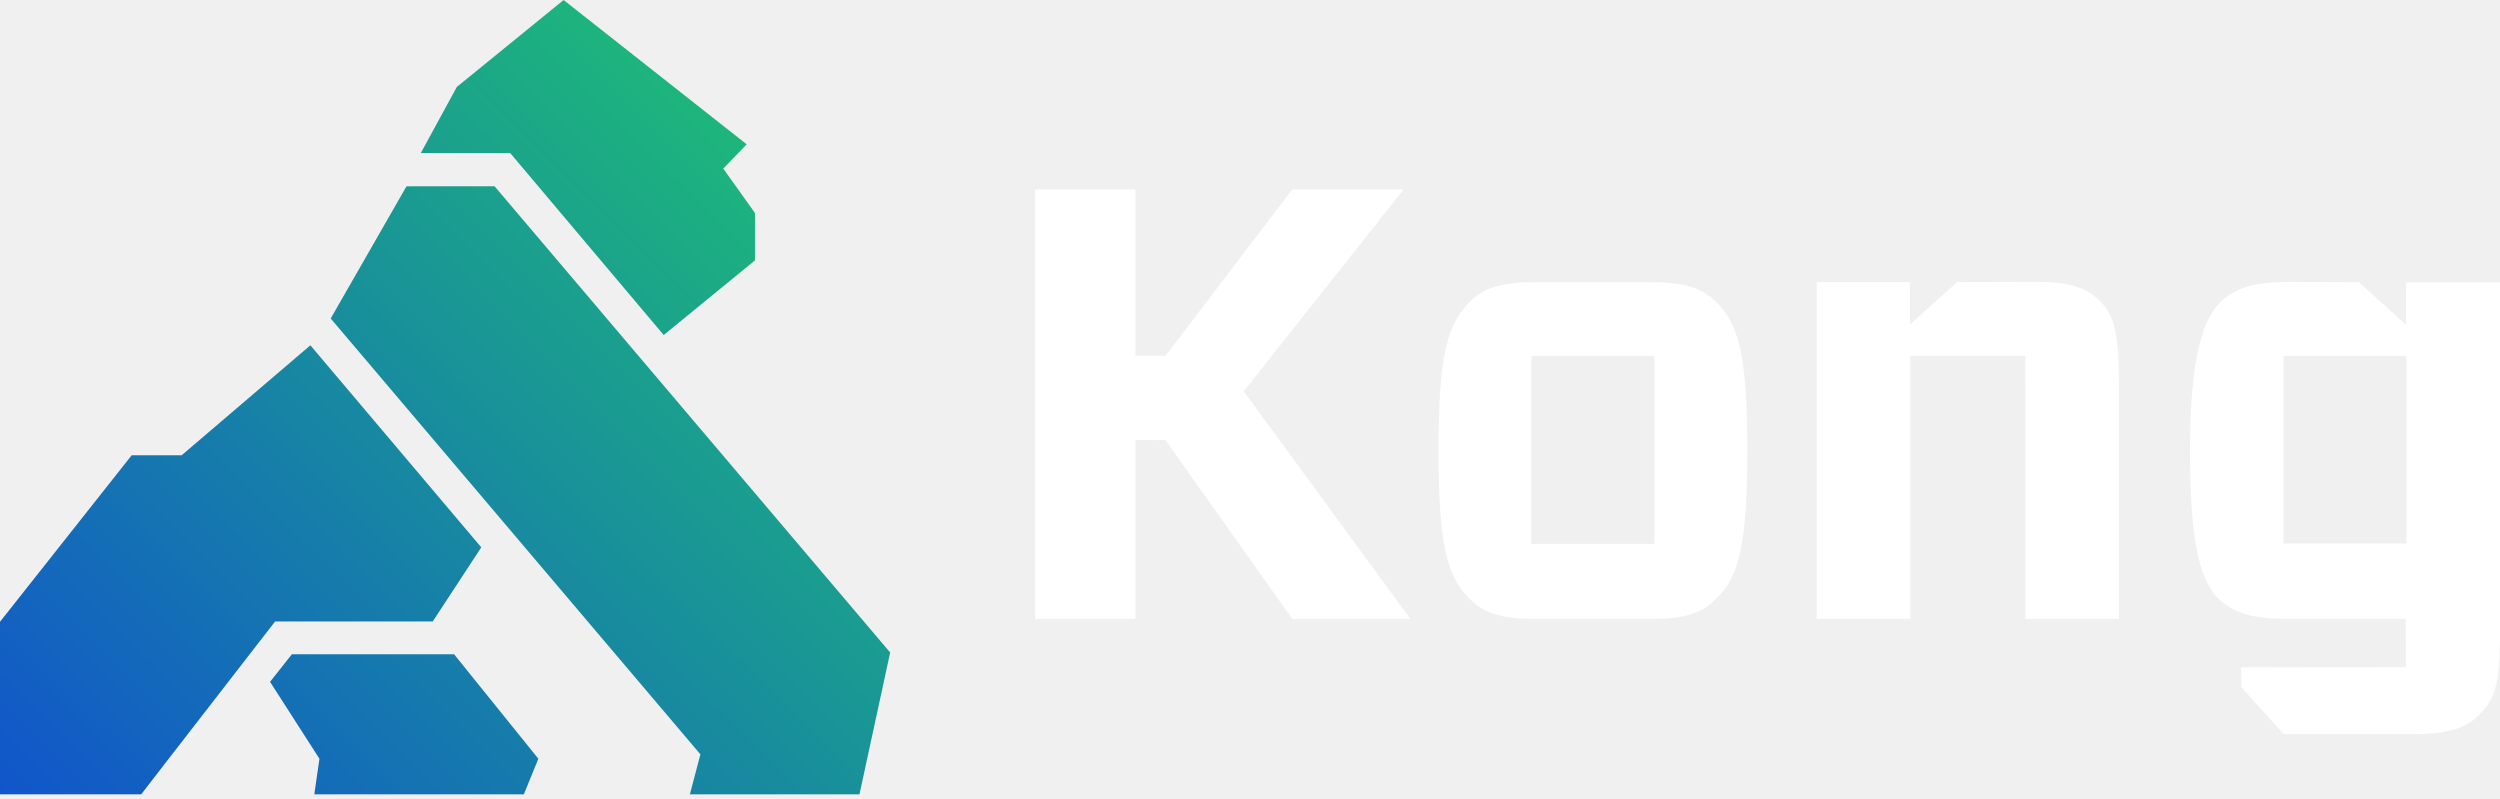
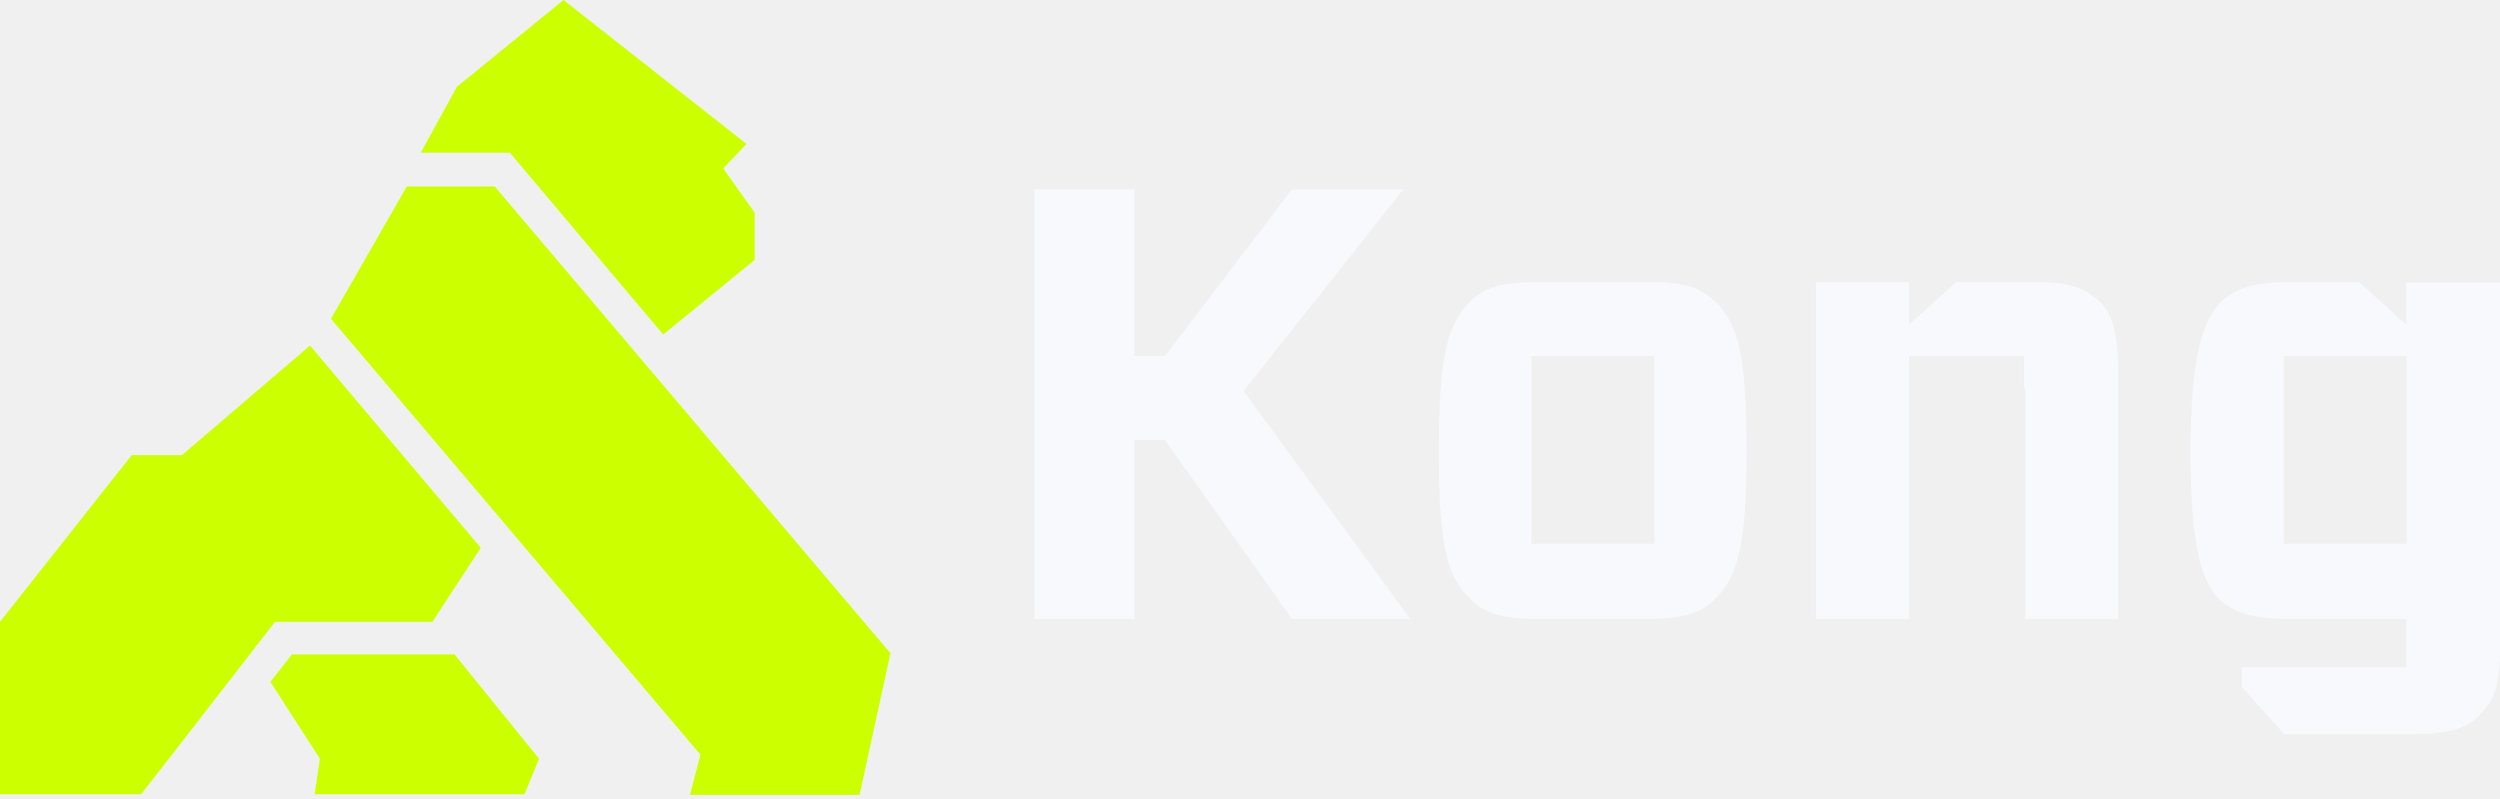
- <svg xmlns="http://www.w3.org/2000/svg" width="429" height="137" viewBox="0 0 429 137" fill="none">
-   <path d="M50.087 112.268L46.341 117.005L54.817 130.2L53.934 136.302H89.894L92.383 130.2L77.919 112.268H50.087Z" fill="url(#paint0_linear_544_234)" />
-   <path d="M69.754 31.97L56.747 54.652L120.19 129.444L118.385 136.302H147.487L152.752 111.97L84.865 31.958L69.754 31.97Z" fill="url(#paint1_linear_544_234)" />
-   <path d="M78.392 14.919L72.206 26.266H87.553L113.892 57.492L129.55 44.681V36.546L124.111 28.932L128.131 24.765L96.715 0L78.392 14.919Z" fill="url(#paint2_linear_544_234)" />
-   <path d="M31.168 78.127H22.592L0 106.7V136.302H24.235L28.517 130.758L47.212 106.638H74.26L82.587 93.927L53.261 59.253L31.168 78.127Z" fill="url(#paint3_linear_544_234)" />
-   <path fill-rule="evenodd" clip-rule="evenodd" d="M262.795 93.322H283.895V61.085H262.795V93.322ZM263.534 106.217C257.661 106.217 254.61 105.266 252.097 102.652C248.321 98.872 246.856 93.617 246.856 77.331C246.856 61.044 248.321 55.79 252.097 51.903C254.516 49.383 257.661 48.431 263.534 48.431H283.156C289.029 48.431 292.079 49.383 294.593 51.903C298.369 55.79 299.834 60.937 299.834 77.331C299.834 93.724 298.369 98.872 294.593 102.652C292.079 105.279 289.029 106.217 283.156 106.217H263.534Z" fill="white" />
-   <path fill-rule="evenodd" clip-rule="evenodd" d="M347.557 66.648C347.557 66.849 347.557 67.05 347.557 67.264V106.204H363.604V65.374C363.604 56.903 362.663 53.86 360.244 51.554C358.04 49.356 354.882 48.364 349.95 48.364L335.838 48.404L327.748 55.683V48.404H322.332H311.755V106.191H327.801V61.058H347.531V66.621L347.557 66.648Z" fill="white" />
-   <path fill-rule="evenodd" clip-rule="evenodd" d="M221.751 32.506H240.862L213.419 67.143L242.018 106.204H221.751L199.993 75.521L194.832 75.494V106.204H177.63V32.506H194.832V61.071H199.993L221.751 32.506Z" fill="white" />
-   <path fill-rule="evenodd" clip-rule="evenodd" d="M412.859 48.418V55.697L404.769 48.418L392.727 48.378C386.961 48.378 383.575 49.37 380.954 51.877C377.487 55.429 375.807 63.203 375.807 77.439C375.807 91.674 377.177 99.127 380.524 102.586C383.145 105.092 386.263 106.205 392.458 106.205H412.819L412.846 114.475L384.583 114.529L384.609 117.92L391.907 125.99H414.001C419.874 125.99 423.234 124.944 425.331 122.746C427.951 120.025 429 118.336 429 108.403V48.432H412.846L412.859 48.418ZM412.967 93.256H391.867V61.072H412.953V93.256H412.967Z" fill="white" />
+ <svg xmlns="http://www.w3.org/2000/svg" id="Layer_1" version="1.1" viewBox="0 0 429 137">
  <defs>
-     <linearGradient id="paint0_linear_544_234" x1="0.127" y1="136.224" x2="118.41" y2="17.094" gradientUnits="userSpaceOnUse">
-       <stop stop-color="#1155CB" />
-       <stop offset="1" stop-color="#1DB57C" />
-     </linearGradient>
-     <linearGradient id="paint1_linear_544_234" x1="0.127" y1="136.224" x2="118.41" y2="17.094" gradientUnits="userSpaceOnUse">
-       <stop stop-color="#1155CB" />
-       <stop offset="1" stop-color="#1DB57C" />
-     </linearGradient>
-     <linearGradient id="paint2_linear_544_234" x1="0.127" y1="136.224" x2="118.41" y2="17.094" gradientUnits="userSpaceOnUse">
-       <stop stop-color="#1155CB" />
-       <stop offset="1" stop-color="#1DB57C" />
-     </linearGradient>
-     <linearGradient id="paint3_linear_544_234" x1="0.127" y1="136.224" x2="118.41" y2="17.094" gradientUnits="userSpaceOnUse">
-       <stop stop-color="#1155CB" />
-       <stop offset="1" stop-color="#1DB57C" />
-     </linearGradient>
+     <style>
+       .st0 {
+         fill: #f7f9fc;
+         fill-rule: evenodd;
+       }
+ 
+       .st1 {
+         fill: #cf0;
+       }
+     </style>
  </defs>
+   <path class="st1" d="M50.1,112.3l-3.7,4.7,8.5,13.2-.9,6.1h36l2.5-6.1-14.5-17.9h-27.8Z" />
+   <path class="st1" d="M69.8,32l-13,22.7,63.4,74.8-1.8,6.9h29.1l5.3-24.3L84.9,32h-15.1Z" />
+   <path class="st1" d="M78.4,14.9l-6.2,11.3h15.3l26.3,31.2,15.7-12.8v-8.1l-5.4-7.6,4-4.2L96.7,0l-18.3,14.9Z" />
+   <path class="st1" d="M31.2,78.1h-8.6L0,106.7v29.6h24.2l4.3-5.5,18.7-24.1h27l8.3-12.7-29.3-34.7-22.1,18.9Z" />
+   <path class="st0" d="M262.8,93.3h21.1v-32.2h-21.1v32.2ZM263.5,106.2c-5.9,0-8.9-1-11.4-3.6-3.8-3.8-5.2-9-5.2-25.3s1.5-21.5,5.2-25.4c2.4-2.5,5.6-3.5,11.4-3.5h19.6c5.9,0,8.9,1,11.4,3.5,3.8,3.9,5.2,9,5.2,25.4s-1.5,21.5-5.2,25.3c-2.5,2.6-5.6,3.6-11.4,3.6h-19.6Z" />
+   <path class="st0" d="M347.5,66.6v39.6h16v-40.8c0-8.5-.9-11.5-3.4-13.8-2.2-2.2-5.4-3.2-10.3-3.2h-14.1s-8.1,7.3-8.1,7.3v-7.3h-16v57.8h16v-45.1h19.7v5.6h0Z" />
+   <path class="st0" d="M221.7,32.5h19.1l-27.4,34.6,28.6,39.1h-20.3l-21.8-30.7h-5.2s0,30.7,0,30.7h-17.2V32.5h17.2v28.6h5.2l21.8-28.6Z" />
+   <path class="st0" d="M412.9,48.4v7.3l-8.1-7.3h-12c-5.8,0-9.2,1-11.8,3.5-3.5,3.6-5.1,11.3-5.1,25.6s1.4,21.7,4.7,25.1c2.6,2.5,5.7,3.6,11.9,3.6h20.4v8.3s-28.2,0-28.2,0v3.4s7.3,8.1,7.3,8.1h22.1c5.9,0,9.2-1,11.3-3.2,2.6-2.7,3.7-4.4,3.7-14.3v-60h-16.2,0ZM413,93.3h-21.1v-32.2h21.1v32.2h0Z" />
</svg>
